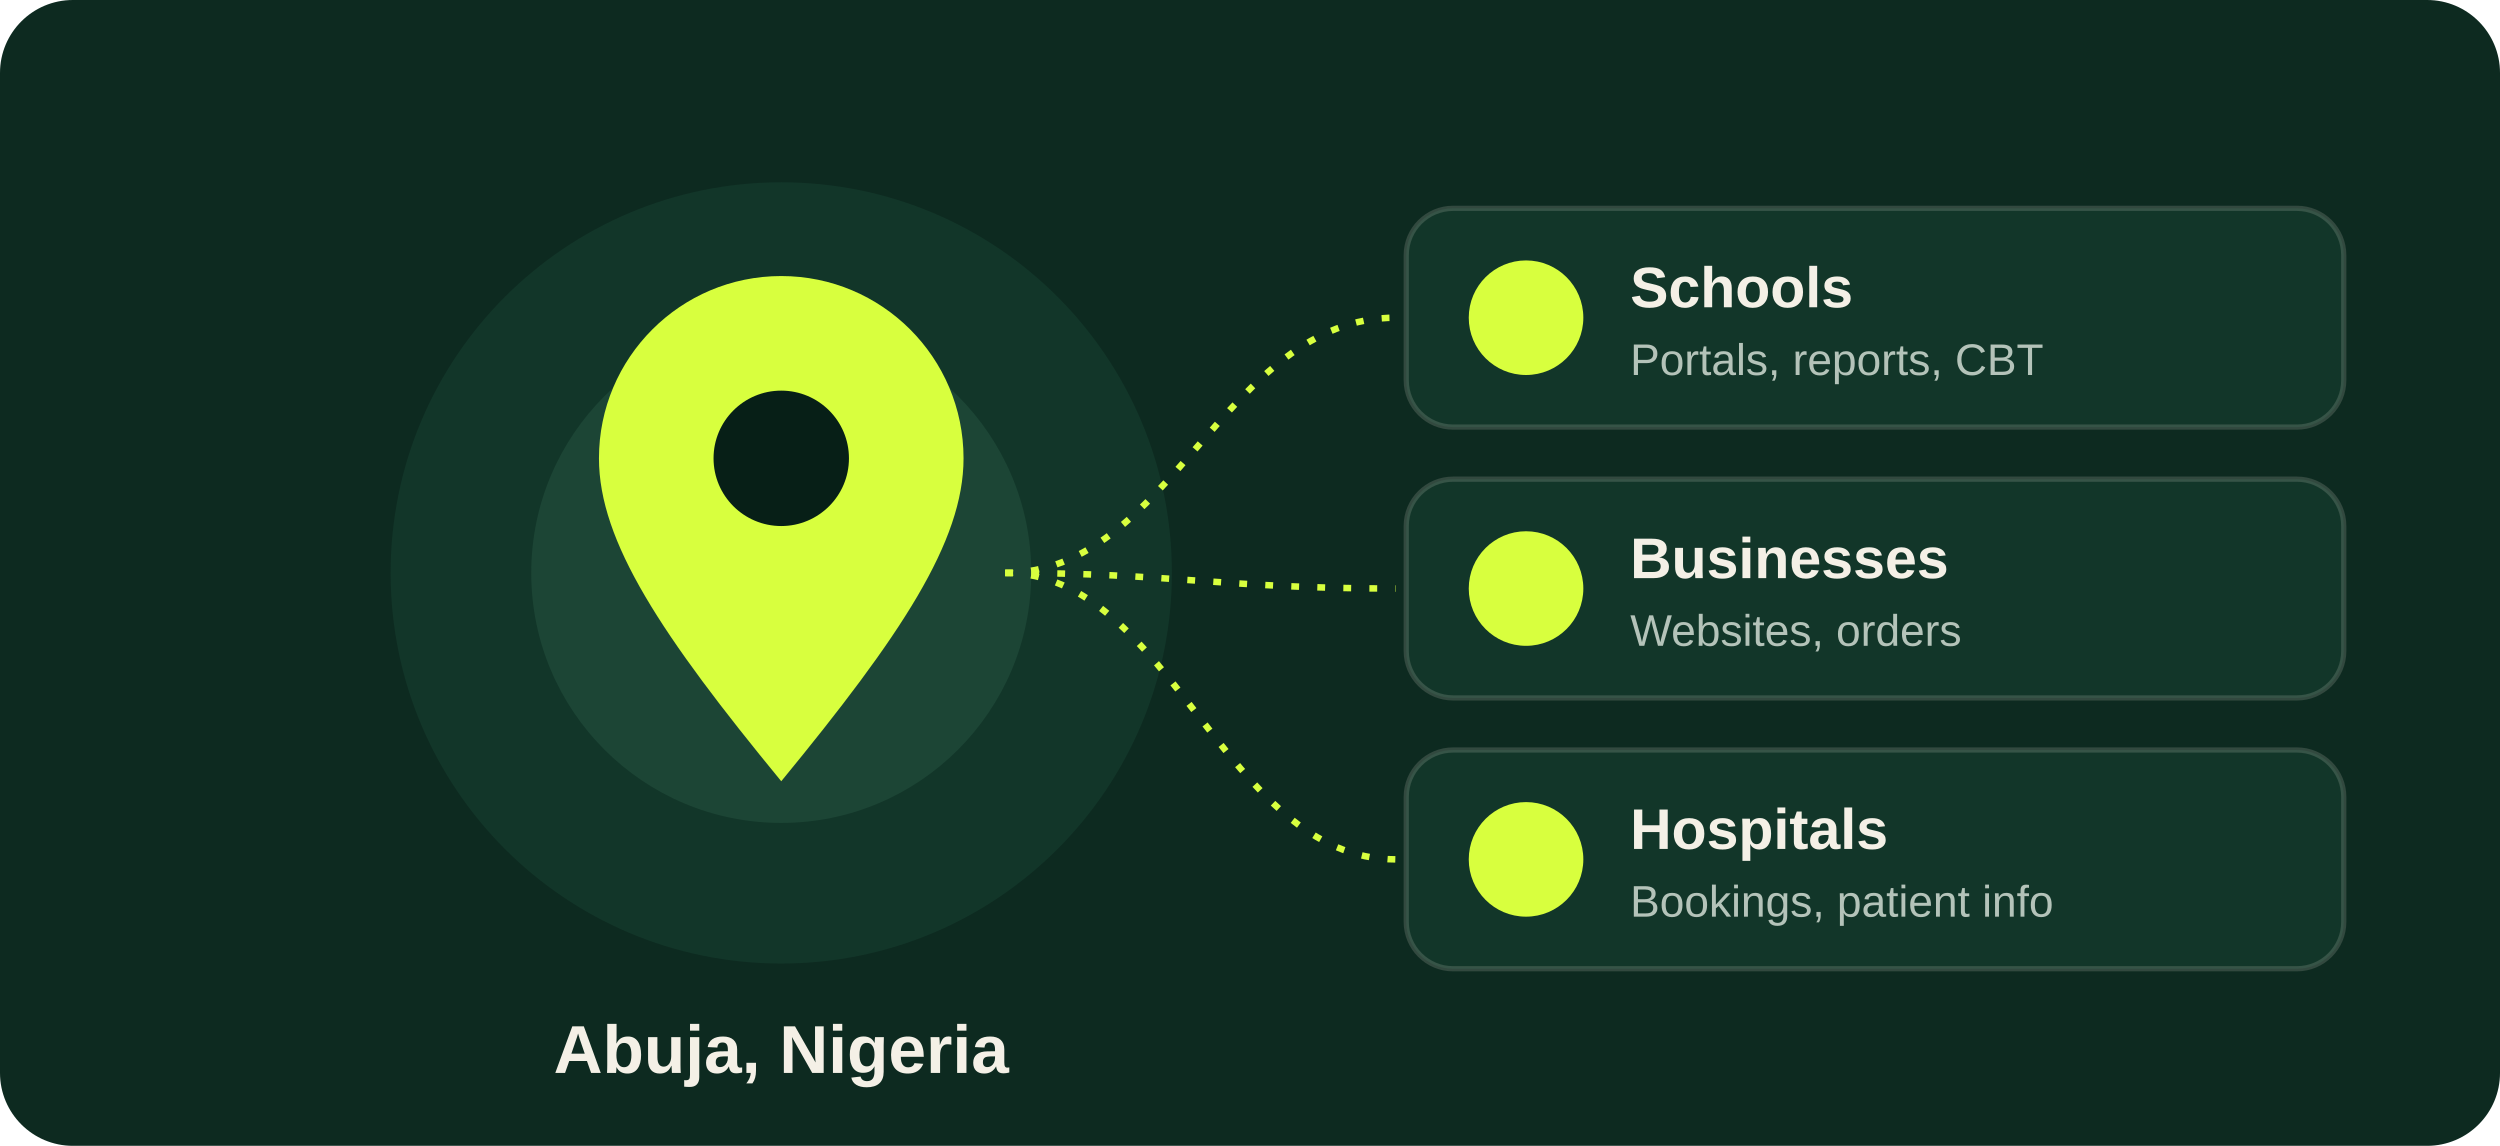
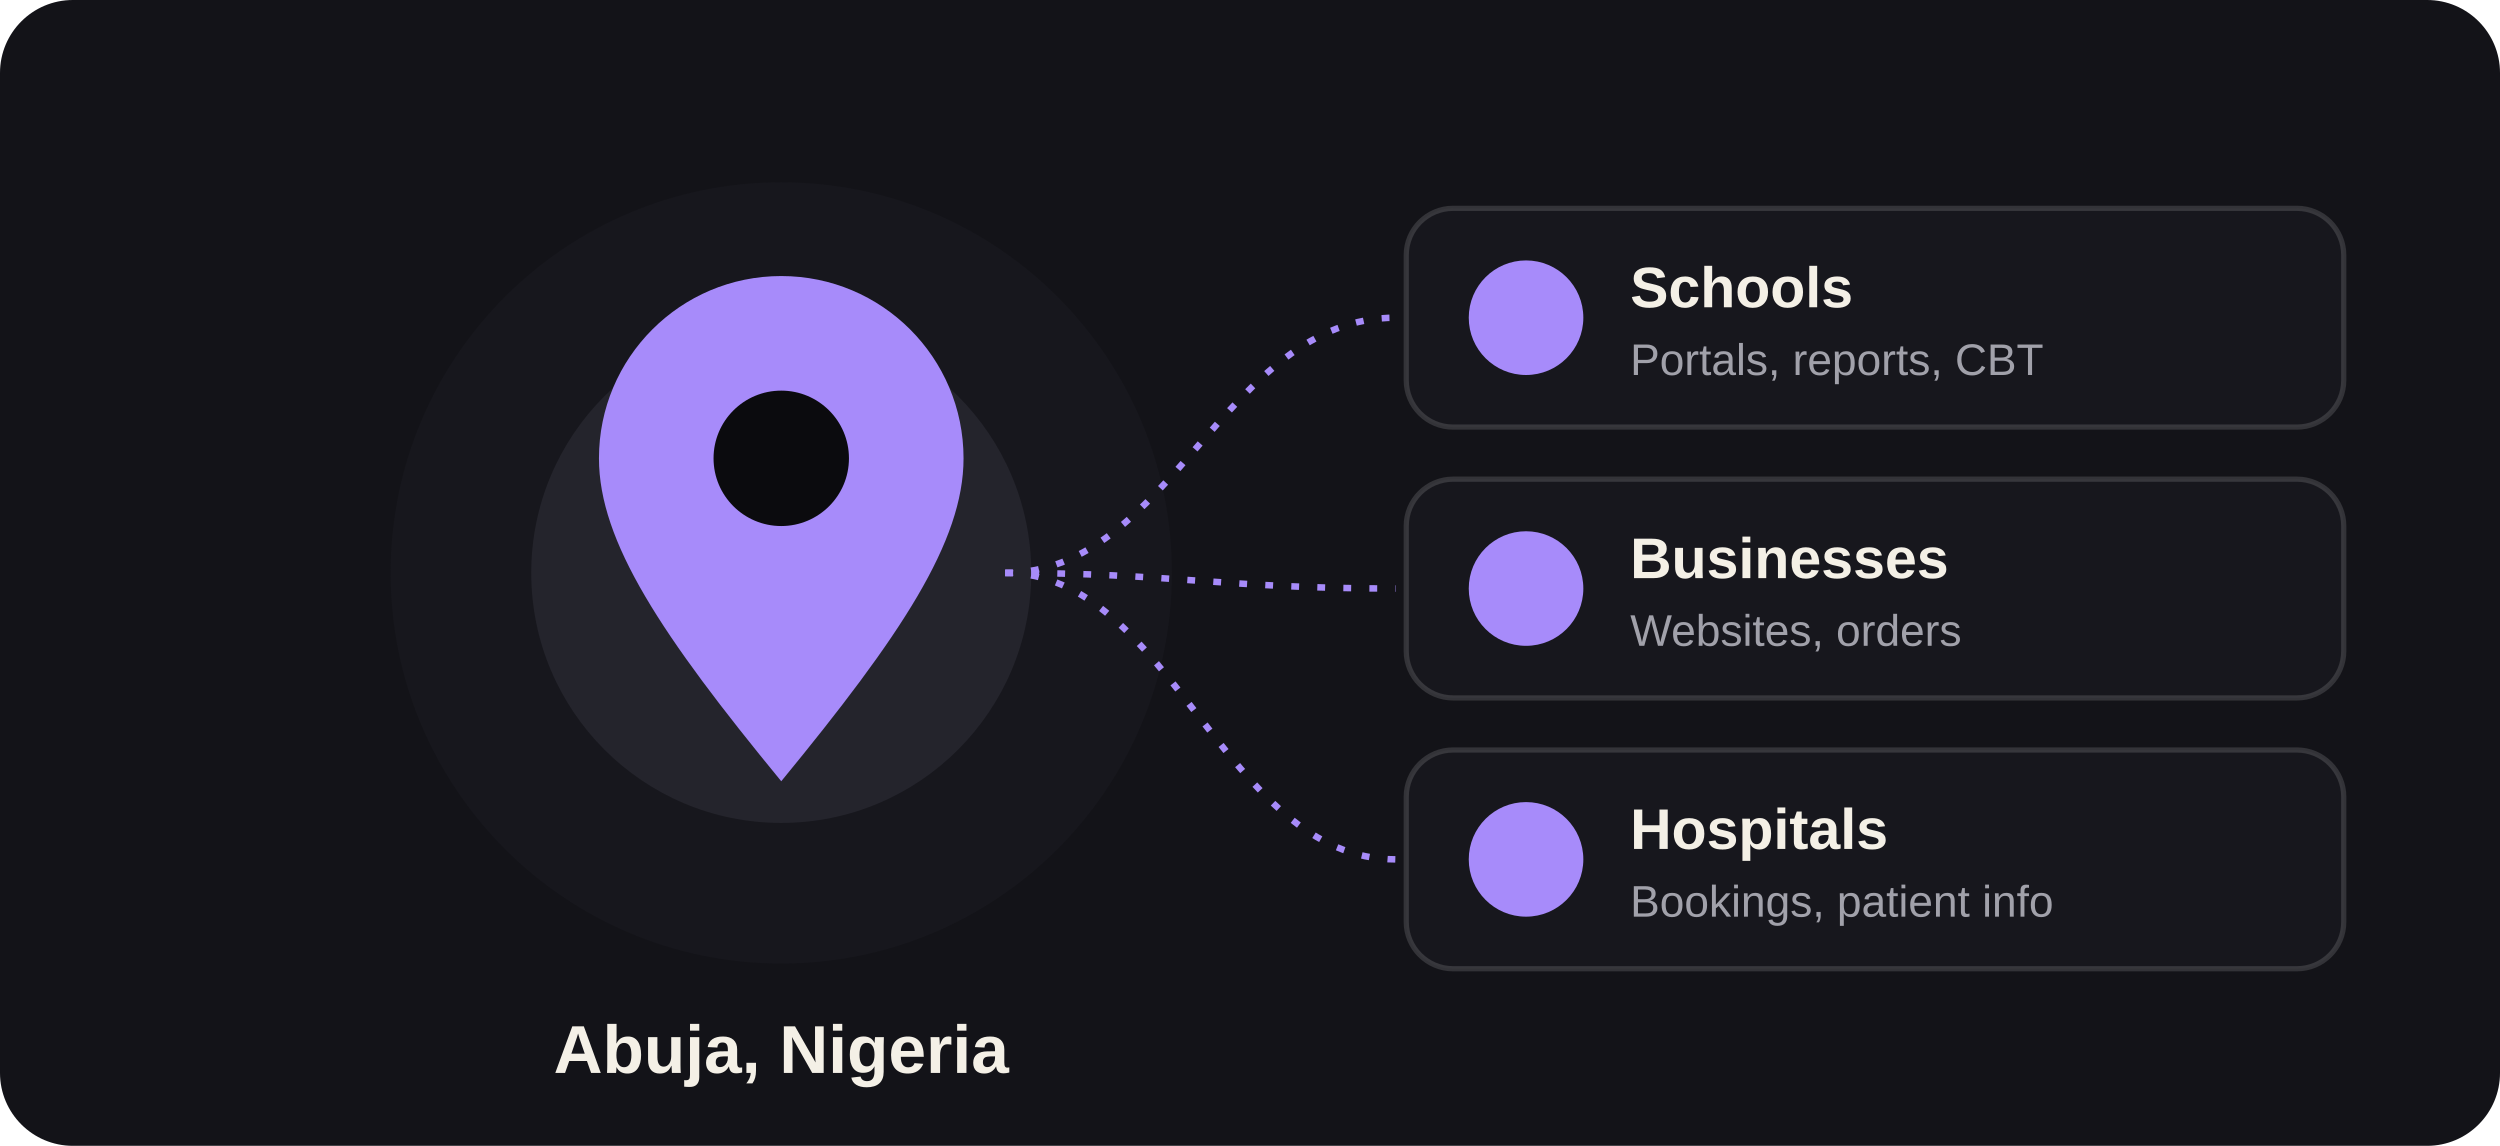
<svg xmlns="http://www.w3.org/2000/svg" viewBox="0 0 960 440" role="img" aria-labelledby="t">
-   <rect x="0" y="0" width="960" height="440" rx="28" fill="#0d2a20" />
-   <circle cx="300" cy="220" r="150" fill="#123629" />
-   <circle cx="300" cy="220" r="96" fill="#1c4535" />
-   <path d="M300 300c-46-56-70-92-70-124a70 70 0 0 1 140 0c0 32-24 68-70 124z" fill="#d8ff3e" />
-   <circle cx="300" cy="176" r="26" fill="#071f17" />
+   <rect x="0" y="0" width="960" height="440" rx="28" fill="#131318" />
+   <circle cx="300" cy="220" r="150" fill="#17171d" />
+   <circle cx="300" cy="220" r="96" fill="#24242c" />
+   <path d="M300 300c-46-56-70-92-70-124a70 70 0 0 1 140 0c0 32-24 68-70 124z" fill="#a78bfa" />
+   <circle cx="300" cy="176" r="26" fill="#0b0b0e" />
  <text x="300" y="412" font-family="Arial,Helvetica,sans-serif" font-size="26" font-weight="800" fill="#f4f0e6" text-anchor="middle">Abuja, Nigeria</text>
-   <rect x="540" y="80" width="360" height="84" rx="18" fill="#123629" stroke="rgba(244,240,230,.16)" stroke-width="2" />
-   <circle cx="586" cy="122" r="22" fill="#d8ff3e" />
+   <rect x="540" y="80" width="360" height="84" rx="18" fill="#17171d" stroke="rgba(255,255,255,.14)" stroke-width="2" />
+   <circle cx="586" cy="122" r="22" fill="#a78bfa" />
  <text x="626" y="118" font-family="Arial,Helvetica,sans-serif" font-size="22" font-weight="800" fill="#f4f0e6" text-anchor="start">Schools</text>
-   <text x="626" y="144" font-family="Arial,Helvetica,sans-serif" font-size="17" font-weight="400" fill="#b4c3b9" text-anchor="start">Portals, reports, CBT</text>
-   <path d="M386 220 C450 220 470 122 536 122" stroke="#d8ff3e" stroke-width="2.5" fill="none" stroke-dasharray="3 7" />
-   <rect x="540" y="184" width="360" height="84" rx="18" fill="#123629" stroke="rgba(244,240,230,.16)" stroke-width="2" />
-   <circle cx="586" cy="226" r="22" fill="#d8ff3e" />
+   <text x="626" y="144" font-family="Arial,Helvetica,sans-serif" font-size="17" font-weight="400" fill="#a1a1aa" text-anchor="start">Portals, reports, CBT</text>
+   <path d="M386 220 C450 220 470 122 536 122" stroke="#a78bfa" stroke-width="2.5" fill="none" stroke-dasharray="3 7" />
+   <rect x="540" y="184" width="360" height="84" rx="18" fill="#17171d" stroke="rgba(255,255,255,.14)" stroke-width="2" />
+   <circle cx="586" cy="226" r="22" fill="#a78bfa" />
  <text x="626" y="222" font-family="Arial,Helvetica,sans-serif" font-size="22" font-weight="800" fill="#f4f0e6" text-anchor="start">Businesses</text>
-   <text x="626" y="248" font-family="Arial,Helvetica,sans-serif" font-size="17" font-weight="400" fill="#b4c3b9" text-anchor="start">Websites, orders</text>
-   <path d="M386 220 C450 220 470 226 536 226" stroke="#d8ff3e" stroke-width="2.5" fill="none" stroke-dasharray="3 7" />
-   <rect x="540" y="288" width="360" height="84" rx="18" fill="#123629" stroke="rgba(244,240,230,.16)" stroke-width="2" />
-   <circle cx="586" cy="330" r="22" fill="#d8ff3e" />
+   <text x="626" y="248" font-family="Arial,Helvetica,sans-serif" font-size="17" font-weight="400" fill="#a1a1aa" text-anchor="start">Websites, orders</text>
+   <path d="M386 220 C450 220 470 226 536 226" stroke="#a78bfa" stroke-width="2.5" fill="none" stroke-dasharray="3 7" />
+   <rect x="540" y="288" width="360" height="84" rx="18" fill="#17171d" stroke="rgba(255,255,255,.14)" stroke-width="2" />
+   <circle cx="586" cy="330" r="22" fill="#a78bfa" />
  <text x="626" y="326" font-family="Arial,Helvetica,sans-serif" font-size="22" font-weight="800" fill="#f4f0e6" text-anchor="start">Hospitals</text>
-   <text x="626" y="352" font-family="Arial,Helvetica,sans-serif" font-size="17" font-weight="400" fill="#b4c3b9" text-anchor="start">Bookings, patient info</text>
-   <path d="M386 220 C450 220 470 330 536 330" stroke="#d8ff3e" stroke-width="2.5" fill="none" stroke-dasharray="3 7" />
+   <text x="626" y="352" font-family="Arial,Helvetica,sans-serif" font-size="17" font-weight="400" fill="#a1a1aa" text-anchor="start">Bookings, patient info</text>
+   <path d="M386 220 C450 220 470 330 536 330" stroke="#a78bfa" stroke-width="2.5" fill="none" stroke-dasharray="3 7" />
</svg>
